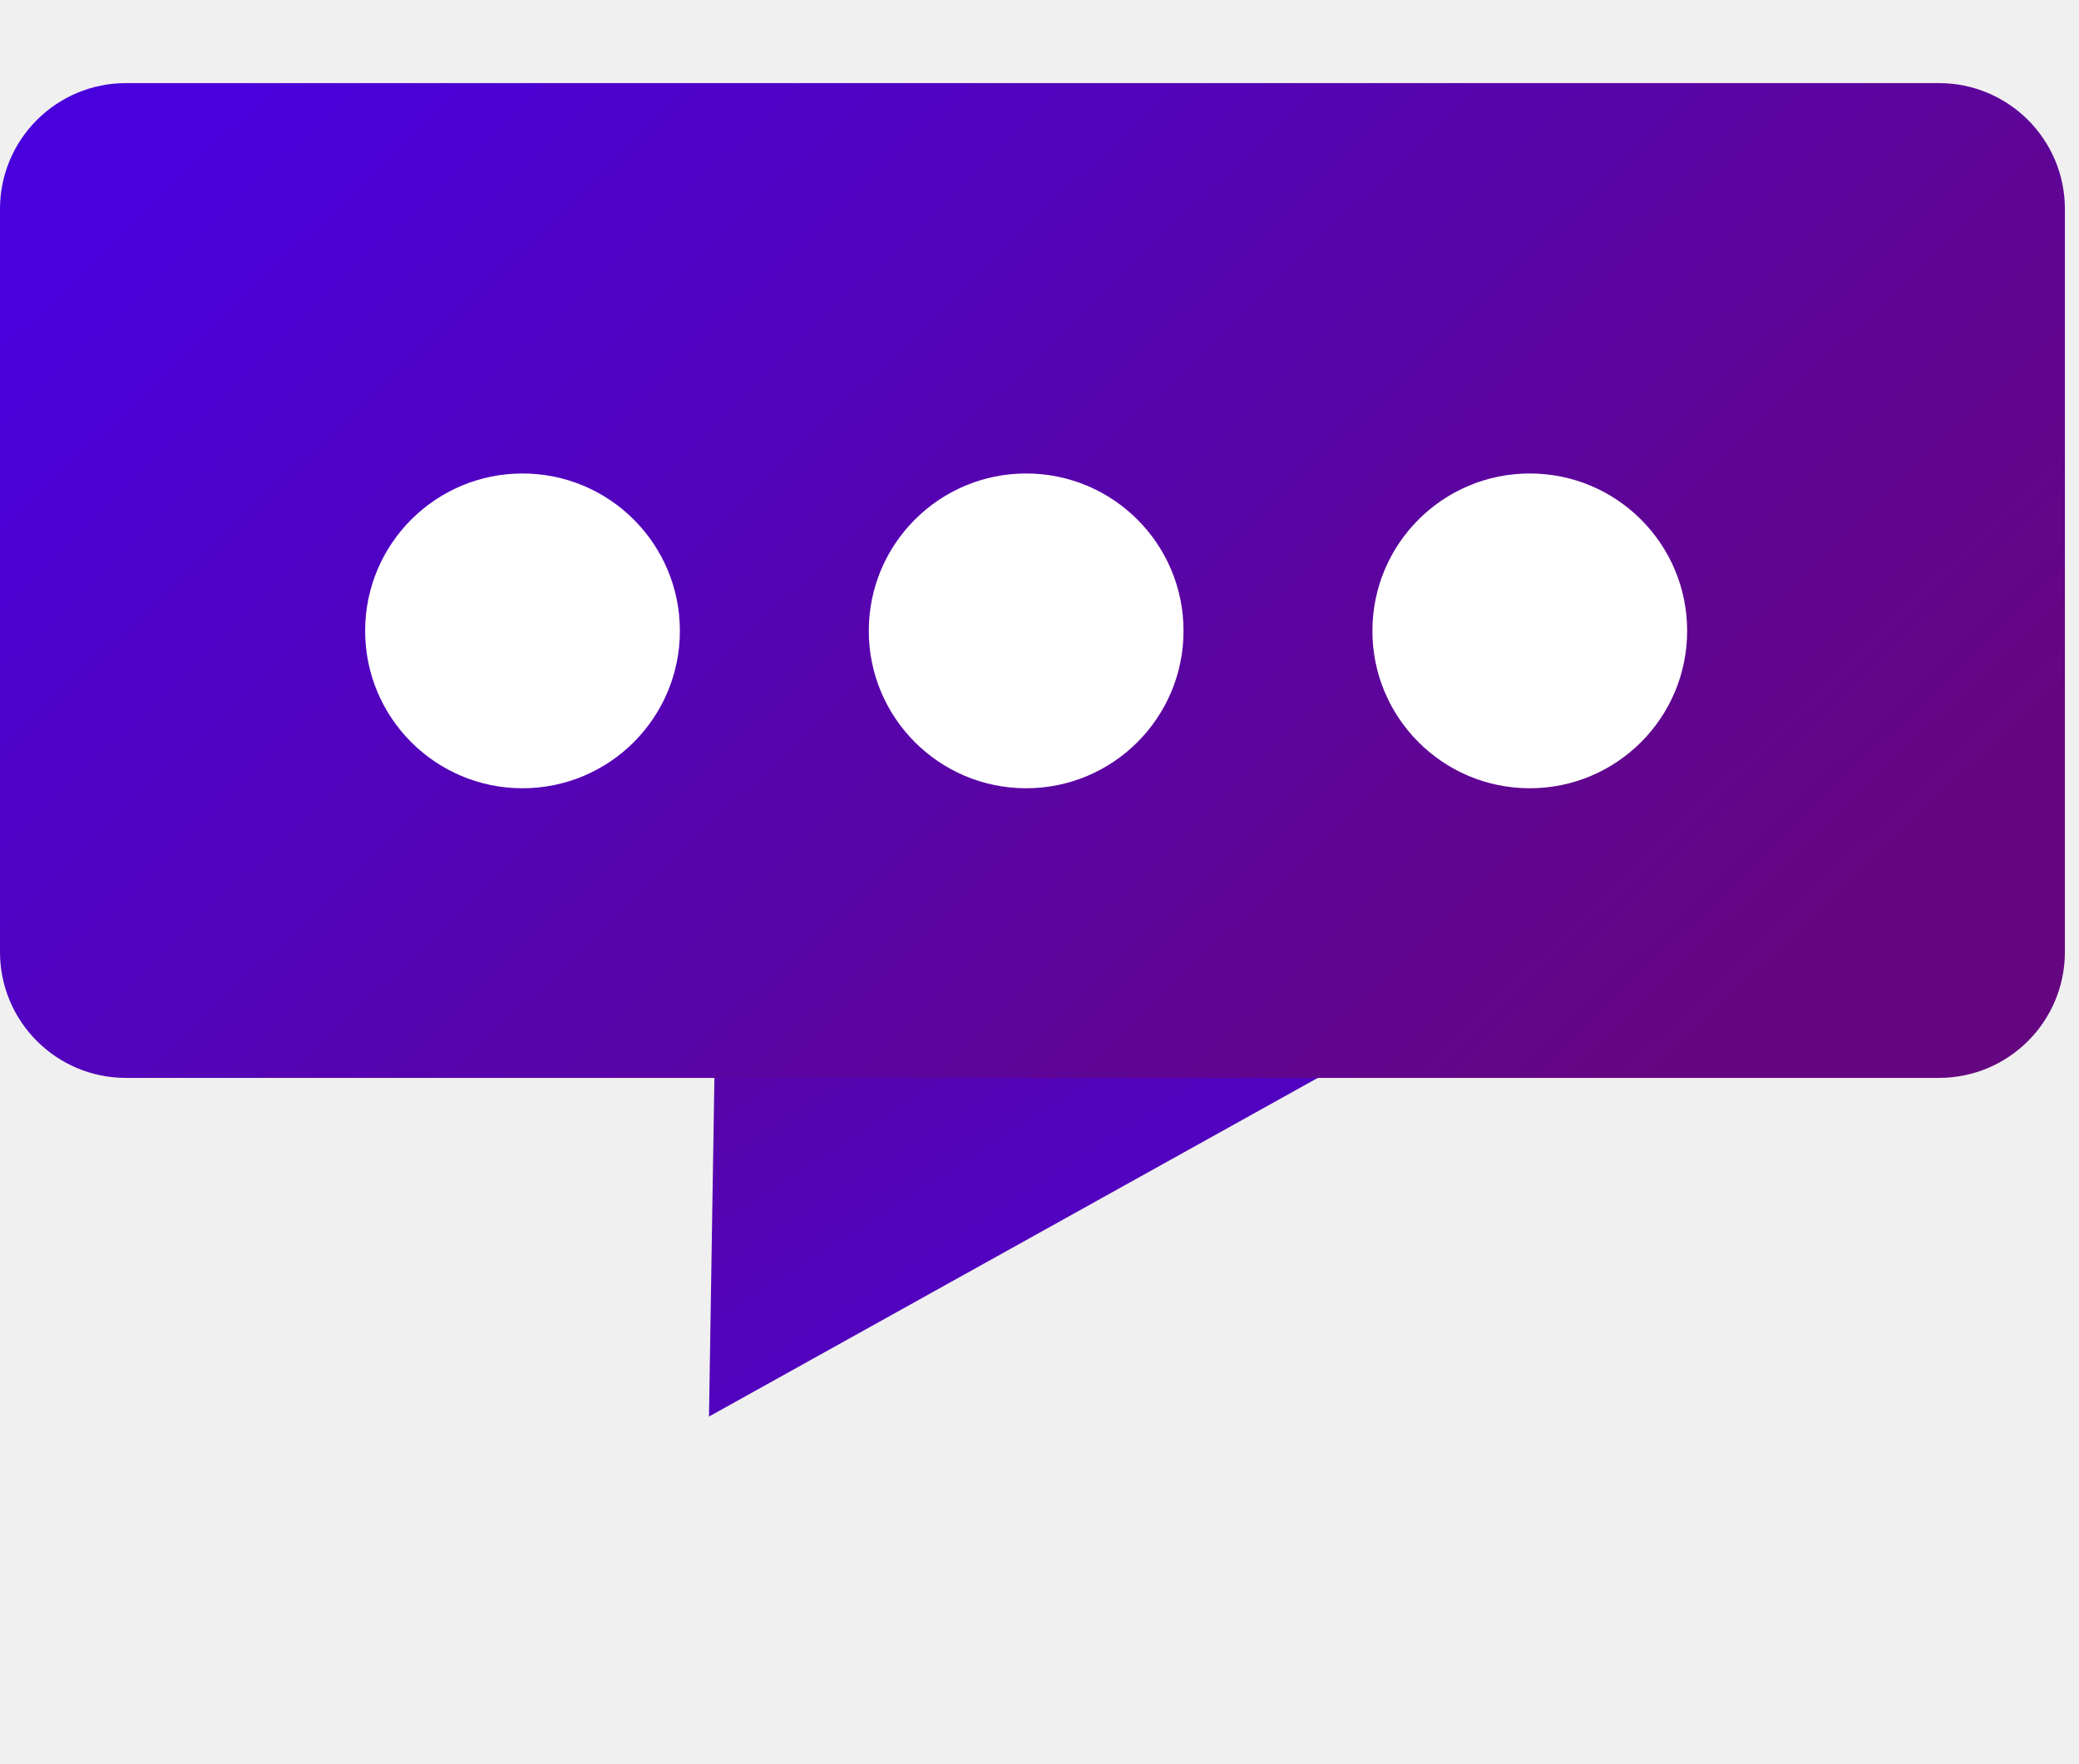
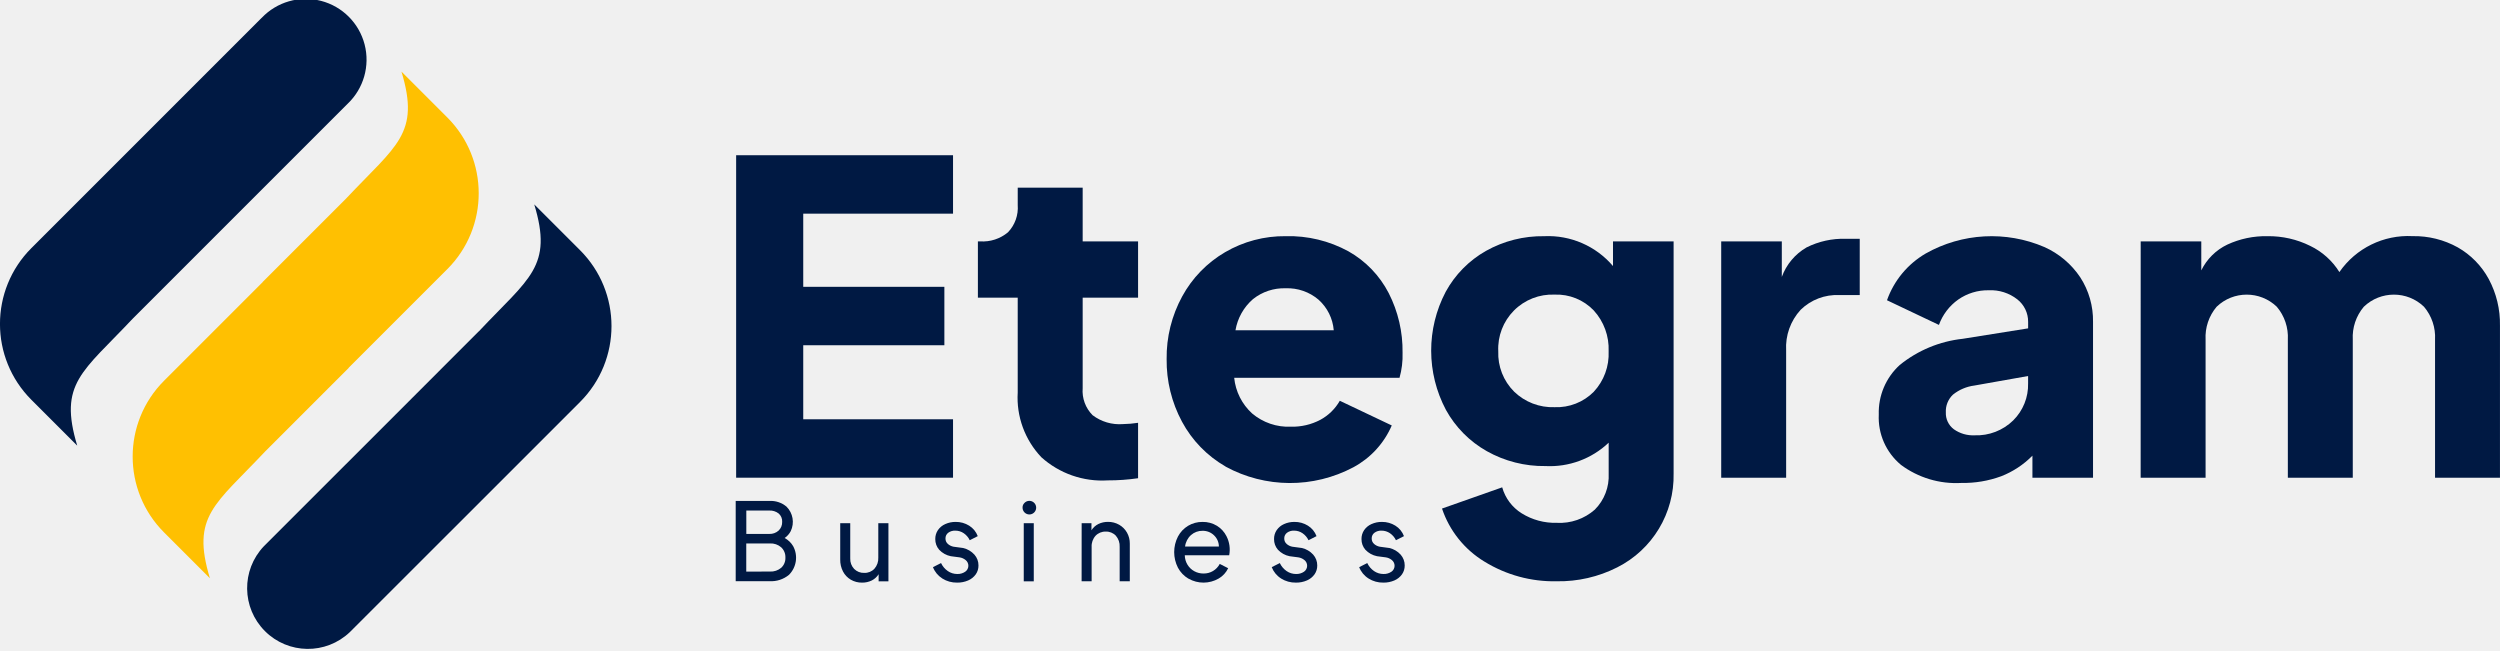
- <svg xmlns="http://www.w3.org/2000/svg" width="79" height="67" viewBox="0 0 79 67" fill="none">
-   <path d="M26.941 53.822L27.604 12.393L63.151 33.682L26.941 53.822Z" fill="url(#paint0_linear_427_2887)" />
-   <rect y="3.158" width="78.464" height="37.797" rx="4.784" fill="url(#paint1_linear_427_2887)" />
-   <circle cx="19.855" cy="23.97" r="5.98" fill="white" />
-   <circle cx="38.993" cy="23.97" r="5.98" fill="white" />
-   <circle cx="58.13" cy="23.97" r="5.98" fill="white" />
+ <svg xmlns="http://www.w3.org/2000/svg" width="218.222" height="56.739" viewBox="0 0 218.222 56.739">
  <defs>
-     <linearGradient id="paint0_linear_427_2887" x1="46.537" y1="60.848" x2="19.236" y2="17.928" gradientUnits="userSpaceOnUse">
-       <stop stop-color="#4801DB" />
-       <stop offset="1" stop-color="#650681" />
-     </linearGradient>
-     <linearGradient id="paint1_linear_427_2887" x1="5.741" y1="6.35" x2="50.543" y2="52.97" gradientUnits="userSpaceOnUse">
-       <stop stop-color="#4801DB" />
-       <stop offset="1" stop-color="#650681" />
-     </linearGradient>
+     <clipPath id="a">
+       <rect width="218.222" height="56.739" fill="none" />
+     </clipPath>
  </defs>
+   <g clip-path="url(#a)">
+     <path d="M22.843,1.553,11.358,13.038l-.417.417-8.2,8.2a9.365,9.365,0,0,0,0,13.244l4,4C5.1,33.46,7.18,32.5,11.58,27.821l6.863-6.863.417-.418L30.346,9.056a5.305,5.305,0,1,0-7.5-7.5" transform="translate(0 0)" fill="#001943" />
+     <path d="M50.62,28.35,43.339,35.63l.007.007-8.614,8.614a9.365,9.365,0,0,0,0,13.244l4,4c-1.65-5.44.433-6.4,4.832-11.079l7.281-7.281-.007-.007,8.614-8.614a9.365,9.365,0,0,0,0-13.244l-4-4c1.65,5.441-.432,6.4-4.832,11.079" transform="translate(-20.409 -11.019)" fill="#ffc001" />
+     <path d="M79.652,60.358,73.813,66.2l-1.442,1.442L60.887,79.123a5.305,5.305,0,0,0,7.5,7.5L79.874,75.141,81.316,73.7l7.173-7.173a9.365,9.365,0,0,0,0-13.244l-4-4c1.65,5.441-.432,6.4-4.833,11.079" transform="translate(-37.855 -31.441)" fill="#001943" />
+     <path d="M177.515,37.433h18.932v5.1H183.372v6.386h12.319v5.1H183.372v6.462h13.075v5.1H177.515Z" transform="translate(-113.258 -23.883)" fill="#001943" />
+     <path d="M241.346,68.786a7.552,7.552,0,0,1-2.06-5.649V54.86H235.81V49.948H236a3.441,3.441,0,0,0,2.437-.794,3.1,3.1,0,0,0,.85-2.381V45.262h5.669v4.686h4.836V54.86h-4.836v7.9a3,3,0,0,0,.869,2.362,3.878,3.878,0,0,0,2.645.775,9.7,9.7,0,0,0,1.322-.113v4.837a17.707,17.707,0,0,1-2.645.189,7.928,7.928,0,0,1-5.8-2.022" transform="translate(-150.451 -28.878)" fill="#001943" />
+     <path d="M286.465,77.058a9.934,9.934,0,0,1-3.8-3.911,11.27,11.27,0,0,1-1.341-5.461,11.121,11.121,0,0,1,1.36-5.479,10.01,10.01,0,0,1,3.741-3.854,10.26,10.26,0,0,1,5.291-1.4,10.827,10.827,0,0,1,5.479,1.323,8.83,8.83,0,0,1,3.514,3.647,11.086,11.086,0,0,1,1.209,5.2,7.193,7.193,0,0,1-.265,2.191H287.221a4.858,4.858,0,0,0,1.568,3.117,4.912,4.912,0,0,0,3.382,1.153,5.234,5.234,0,0,0,2.569-.6,4.319,4.319,0,0,0,1.7-1.663l4.535,2.154a7.519,7.519,0,0,1-3.344,3.647,11.778,11.778,0,0,1-11.167-.057m9.447-11.9a4.023,4.023,0,0,0-1.323-2.664,4.181,4.181,0,0,0-2.872-1,4.353,4.353,0,0,0-2.853.945,4.617,4.617,0,0,0-1.53,2.721Z" transform="translate(-179.49 -36.338)" fill="#001943" />
+     <path d="M349.757,85.358a8.626,8.626,0,0,1-3.7-4.629l5.253-1.852a3.929,3.929,0,0,0,1.7,2.267,5.509,5.509,0,0,0,3.061.831,4.625,4.625,0,0,0,3.325-1.152,4.154,4.154,0,0,0,1.209-3.156V74.98a7.457,7.457,0,0,1-5.517,2.04,10.151,10.151,0,0,1-5.12-1.3,9.268,9.268,0,0,1-3.571-3.609,11.034,11.034,0,0,1-.019-10.3,9.121,9.121,0,0,1,3.514-3.571,10.062,10.062,0,0,1,5.082-1.285,7.432,7.432,0,0,1,6.009,2.607V57.408h5.29v20.26a8.953,8.953,0,0,1-4.931,8.2,11.255,11.255,0,0,1-5.272,1.209,11.559,11.559,0,0,1-6.311-1.719m2.589-14.838a4.82,4.82,0,0,0,3.533,1.36,4.553,4.553,0,0,0,3.42-1.342,4.853,4.853,0,0,0,1.3-3.533,4.988,4.988,0,0,0-1.3-3.571,4.489,4.489,0,0,0-3.42-1.38,4.726,4.726,0,0,0-4.913,4.95,4.72,4.72,0,0,0,1.379,3.515" transform="translate(-220.186 -36.338)" fill="#001943" />
+     <path d="M415.051,57.808h5.29v3.1a4.928,4.928,0,0,1,2.154-2.57,7.158,7.158,0,0,1,3.439-.756h1.209v4.912h-1.776a4.534,4.534,0,0,0-3.382,1.285,4.842,4.842,0,0,0-1.266,3.552V78.44h-5.668Z" transform="translate(-264.809 -36.738)" fill="#001943" />
+     <path d="M454.976,76.907a5.37,5.37,0,0,1-1.927-4.384,5.609,5.609,0,0,1,1.832-4.327,10.544,10.544,0,0,1,5.5-2.286L466.086,65v-.567a2.471,2.471,0,0,0-.945-1.965,3.751,3.751,0,0,0-2.494-.793,4.507,4.507,0,0,0-2.664.812A4.641,4.641,0,0,0,458.3,64.7l-4.534-2.154a7.692,7.692,0,0,1,3.382-4.081A11.689,11.689,0,0,1,467.5,57.9a7.387,7.387,0,0,1,3.136,2.645,6.94,6.94,0,0,1,1.115,3.892v13.6h-5.29V76.113a7.814,7.814,0,0,1-2.721,1.795,9.584,9.584,0,0,1-3.477.586,8.083,8.083,0,0,1-5.291-1.587m4.629-3.1a2.891,2.891,0,0,0,1.8.529,4.577,4.577,0,0,0,3.382-1.3,4.388,4.388,0,0,0,1.3-3.231V69.16l-4.686.831a3.742,3.742,0,0,0-1.871.793,1.99,1.99,0,0,0-.623,1.55,1.743,1.743,0,0,0,.7,1.474" transform="translate(-289.053 -36.338)" fill="#001943" />
+     <path d="M516.206,57.409h5.29V59.94a4.845,4.845,0,0,1,2.267-2.249,7.932,7.932,0,0,1,3.515-.737A8.139,8.139,0,0,1,531,57.8a6.122,6.122,0,0,1,2.55,2.287,7.3,7.3,0,0,1,6.386-3.137,7.823,7.823,0,0,1,3.949.982,7.04,7.04,0,0,1,2.7,2.759,8.3,8.3,0,0,1,.982,4.081V78.041H541.9V65.986a4.1,4.1,0,0,0-.964-2.872,3.789,3.789,0,0,0-5.253,0,4.1,4.1,0,0,0-.964,2.872V78.041h-5.668V65.986a4.1,4.1,0,0,0-.964-2.872,3.788,3.788,0,0,0-5.252,0,4.1,4.1,0,0,0-.964,2.872V78.041h-5.668Z" transform="translate(-329.348 -36.338)" fill="#001943" />
+     <path d="M177.4,120.8h2.946a2.139,2.139,0,0,1,1.492.5,1.875,1.875,0,0,1,.367,2.136,1.654,1.654,0,0,1-.532.6,1.9,1.9,0,0,1,.744.715,2.116,2.116,0,0,1-.367,2.5,2.449,2.449,0,0,1-1.694.555H177.4Zm2.927,2.88a1.148,1.148,0,0,0,.819-.292,1,1,0,0,0,.311-.762.9.9,0,0,0-.306-.729,1.233,1.233,0,0,0-.824-.259h-2v2.042Zm.066,3.285a1.41,1.41,0,0,0,.979-.329,1.141,1.141,0,0,0,.367-.894,1.16,1.16,0,0,0-.367-.894,1.386,1.386,0,0,0-.979-.338h-2.071v2.456Z" transform="translate(-113.182 -77.074)" fill="#001943" />
+     <path d="M203.537,131.091a1.785,1.785,0,0,1-.678-.711,2.187,2.187,0,0,1-.245-1.049v-3.172h.875v3.078a1.252,1.252,0,0,0,.339.913,1.178,1.178,0,0,0,.885.348,1.155,1.155,0,0,0,.885-.362,1.368,1.368,0,0,0,.339-.974v-3h.885v5.073h-.856v-.621a1.486,1.486,0,0,1-.6.546,1.87,1.87,0,0,1-.847.188,1.9,1.9,0,0,1-.979-.254" transform="translate(-129.272 -80.491)" fill="#001943" />
+     <path d="M225.784,130.782a2.021,2.021,0,0,1-.809-.984l.706-.357a1.751,1.751,0,0,0,.593.7,1.434,1.434,0,0,0,.819.254,1.158,1.158,0,0,0,.7-.2.633.633,0,0,0,.028-1.021,1.07,1.07,0,0,0-.527-.231l-.762-.1a1.9,1.9,0,0,1-1.016-.565,1.385,1.385,0,0,1-.339-.932,1.353,1.353,0,0,1,.231-.781,1.521,1.521,0,0,1,.64-.527,2.146,2.146,0,0,1,.908-.189,2.17,2.17,0,0,1,1.181.329,1.836,1.836,0,0,1,.748.913l-.7.357a1.535,1.535,0,0,0-.522-.611,1.291,1.291,0,0,0-.739-.226.967.967,0,0,0-.621.188.6.6,0,0,0-.235.49.609.609,0,0,0,.221.494,1.034,1.034,0,0,0,.485.231l.838.113a1.913,1.913,0,0,1,.983.579,1.405,1.405,0,0,1,.353.945,1.318,1.318,0,0,1-.235.772,1.575,1.575,0,0,1-.659.532,2.323,2.323,0,0,1-.969.193,2.35,2.35,0,0,1-1.3-.362" transform="translate(-143.538 -80.292)" fill="#001943" />
+     <path d="M246.732,121.058a.594.594,0,1,1-.151.395.533.533,0,0,1,.151-.395m-.047,1.751h.875v5.073h-.875Z" transform="translate(-157.323 -77.141)" fill="#001943" />
+     <path d="M260.829,125.959h.856v.621a1.487,1.487,0,0,1,.6-.546,1.866,1.866,0,0,1,.847-.188,1.908,1.908,0,0,1,.969.249,1.826,1.826,0,0,1,.682.682,1.908,1.908,0,0,1,.249.969v3.285h-.885v-3a1.378,1.378,0,0,0-.334-.979,1.148,1.148,0,0,0-.88-.358,1.171,1.171,0,0,0-.889.362,1.358,1.358,0,0,0-.344.974v3h-.875Z" transform="translate(-166.413 -80.292)" fill="#001943" />
+     <path d="M284.378,130.8a2.45,2.45,0,0,1-.913-.955,2.982,2.982,0,0,1,0-2.715,2.413,2.413,0,0,1,.885-.941,2.379,2.379,0,0,1,1.256-.339,2.336,2.336,0,0,1,1.266.339,2.261,2.261,0,0,1,.828.9,2.571,2.571,0,0,1,.24,1.671h-3.878a1.661,1.661,0,0,0,.245.838,1.583,1.583,0,0,0,.588.555,1.633,1.633,0,0,0,.8.2,1.569,1.569,0,0,0,1.421-.838l.734.376a2.041,2.041,0,0,1-.828.9,2.636,2.636,0,0,1-2.635.009m2.654-2.8a1.367,1.367,0,0,0-.428-.984,1.4,1.4,0,0,0-1-.391,1.477,1.477,0,0,0-1.007.372,1.6,1.6,0,0,0-.518,1Z" transform="translate(-180.645 -80.292)" fill="#001943" />
+     <path d="M307.475,130.782a2.022,2.022,0,0,1-.809-.984l.706-.357a1.751,1.751,0,0,0,.593.7,1.434,1.434,0,0,0,.819.254,1.158,1.158,0,0,0,.7-.2.633.633,0,0,0,.028-1.021,1.07,1.07,0,0,0-.527-.231l-.762-.1a1.9,1.9,0,0,1-1.016-.565,1.385,1.385,0,0,1-.339-.932,1.353,1.353,0,0,1,.231-.781,1.522,1.522,0,0,1,.64-.527,2.146,2.146,0,0,1,.908-.189,2.17,2.17,0,0,1,1.181.329,1.836,1.836,0,0,1,.748.913l-.7.357a1.535,1.535,0,0,0-.522-.611,1.291,1.291,0,0,0-.739-.226.967.967,0,0,0-.621.188.6.6,0,0,0-.235.49.609.609,0,0,0,.221.494,1.034,1.034,0,0,0,.485.231l.838.113a1.913,1.913,0,0,1,.983.579,1.405,1.405,0,0,1,.353.945,1.318,1.318,0,0,1-.235.772,1.575,1.575,0,0,1-.659.532,2.323,2.323,0,0,1-.969.193,2.35,2.35,0,0,1-1.3-.362" transform="translate(-195.658 -80.292)" fill="#001943" />
+     <path d="M328.561,130.782a2.021,2.021,0,0,1-.809-.984l.706-.357a1.752,1.752,0,0,0,.593.7,1.434,1.434,0,0,0,.819.254,1.158,1.158,0,0,0,.7-.2.633.633,0,0,0,.028-1.021,1.07,1.07,0,0,0-.527-.231l-.762-.1a1.9,1.9,0,0,1-1.016-.565,1.385,1.385,0,0,1-.339-.932,1.354,1.354,0,0,1,.231-.781,1.521,1.521,0,0,1,.64-.527,2.147,2.147,0,0,1,.908-.189,2.17,2.17,0,0,1,1.181.329,1.836,1.836,0,0,1,.748.913l-.7.357a1.535,1.535,0,0,0-.522-.611,1.291,1.291,0,0,0-.739-.226.966.966,0,0,0-.621.188.6.6,0,0,0-.235.49.609.609,0,0,0,.221.494,1.034,1.034,0,0,0,.485.231l.838.113a1.913,1.913,0,0,1,.984.579,1.405,1.405,0,0,1,.353.945,1.318,1.318,0,0,1-.235.772,1.576,1.576,0,0,1-.659.532,2.323,2.323,0,0,1-.969.193,2.35,2.35,0,0,1-1.3-.362" transform="translate(-209.111 -80.292)" fill="#001943" />
+   </g>
</svg>
